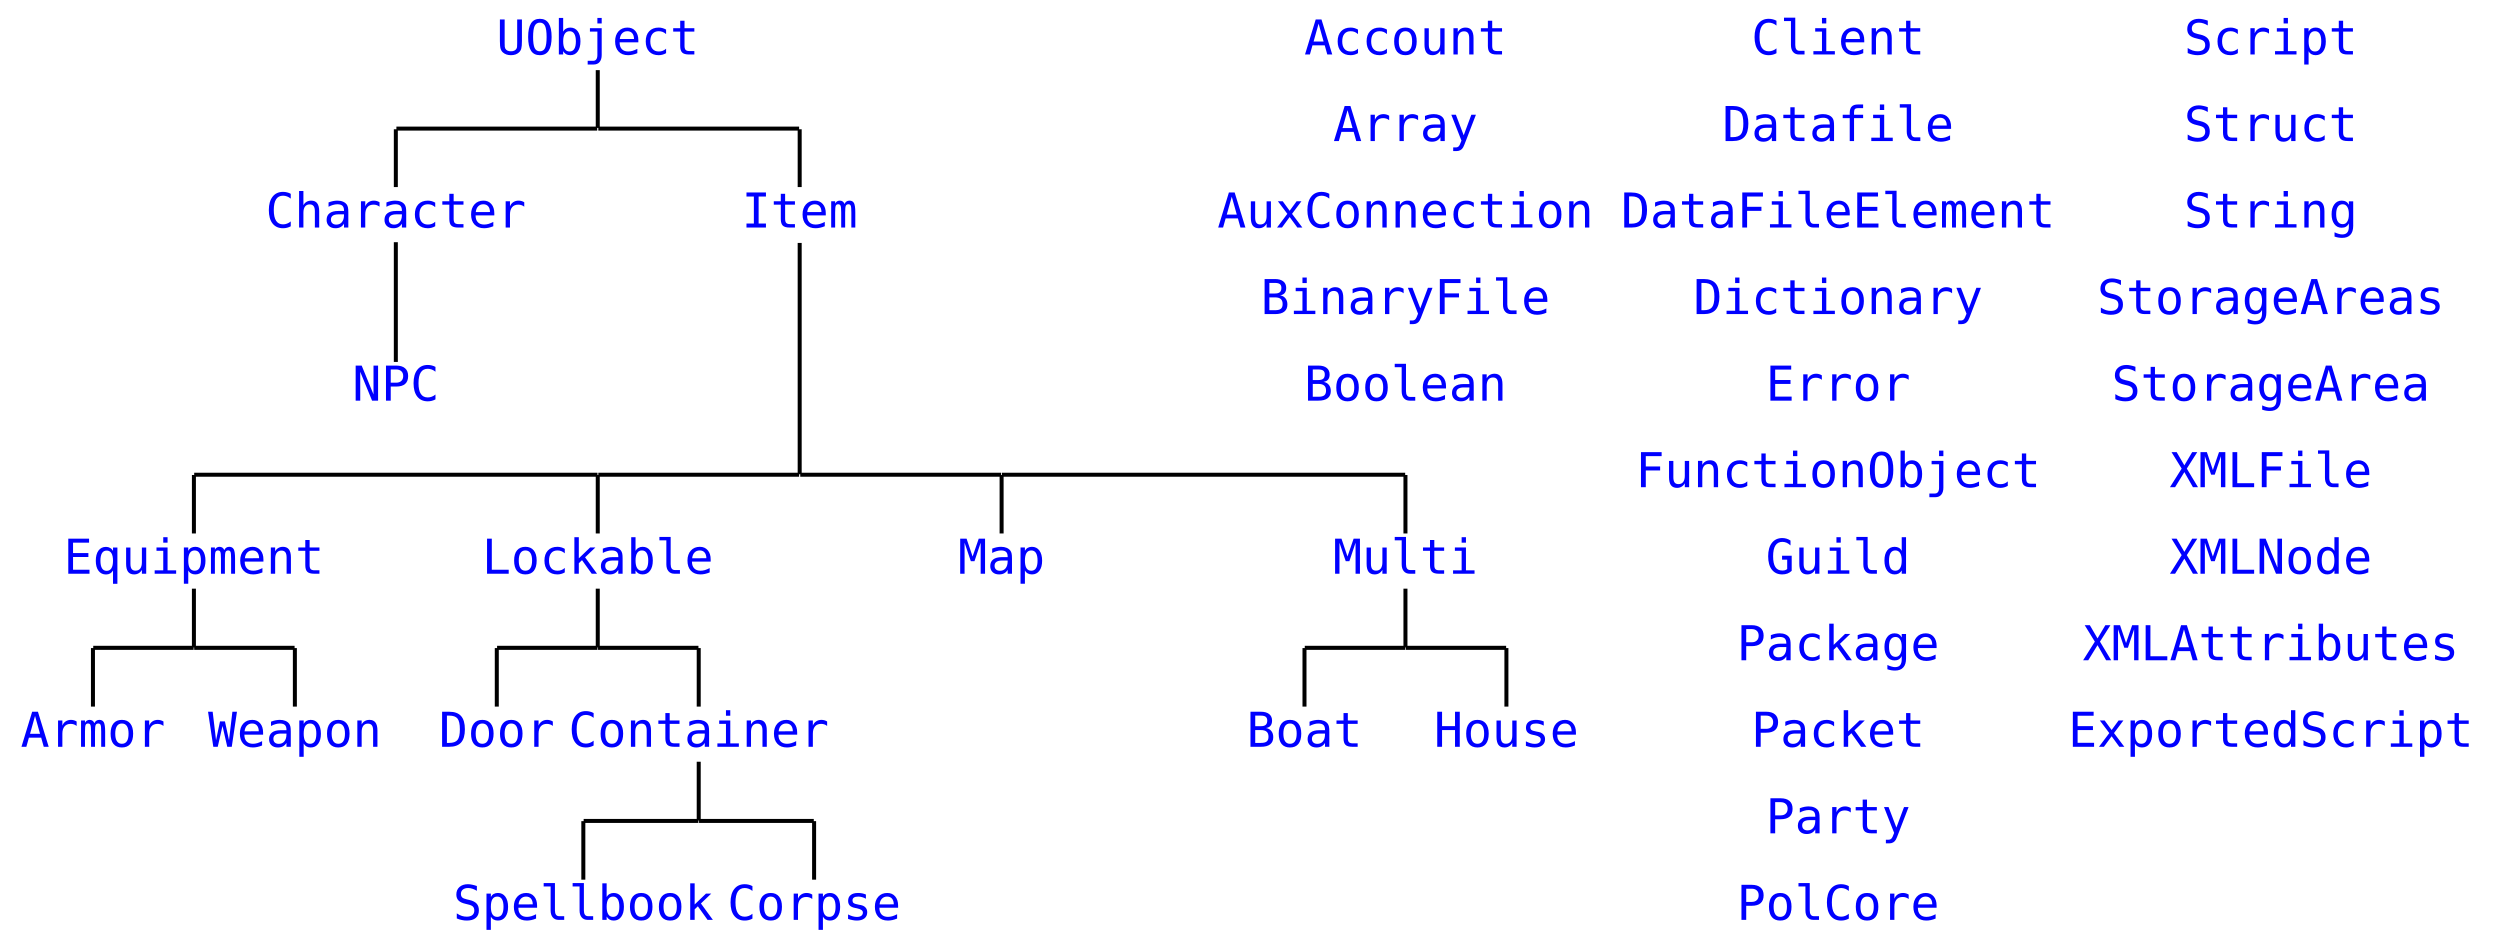
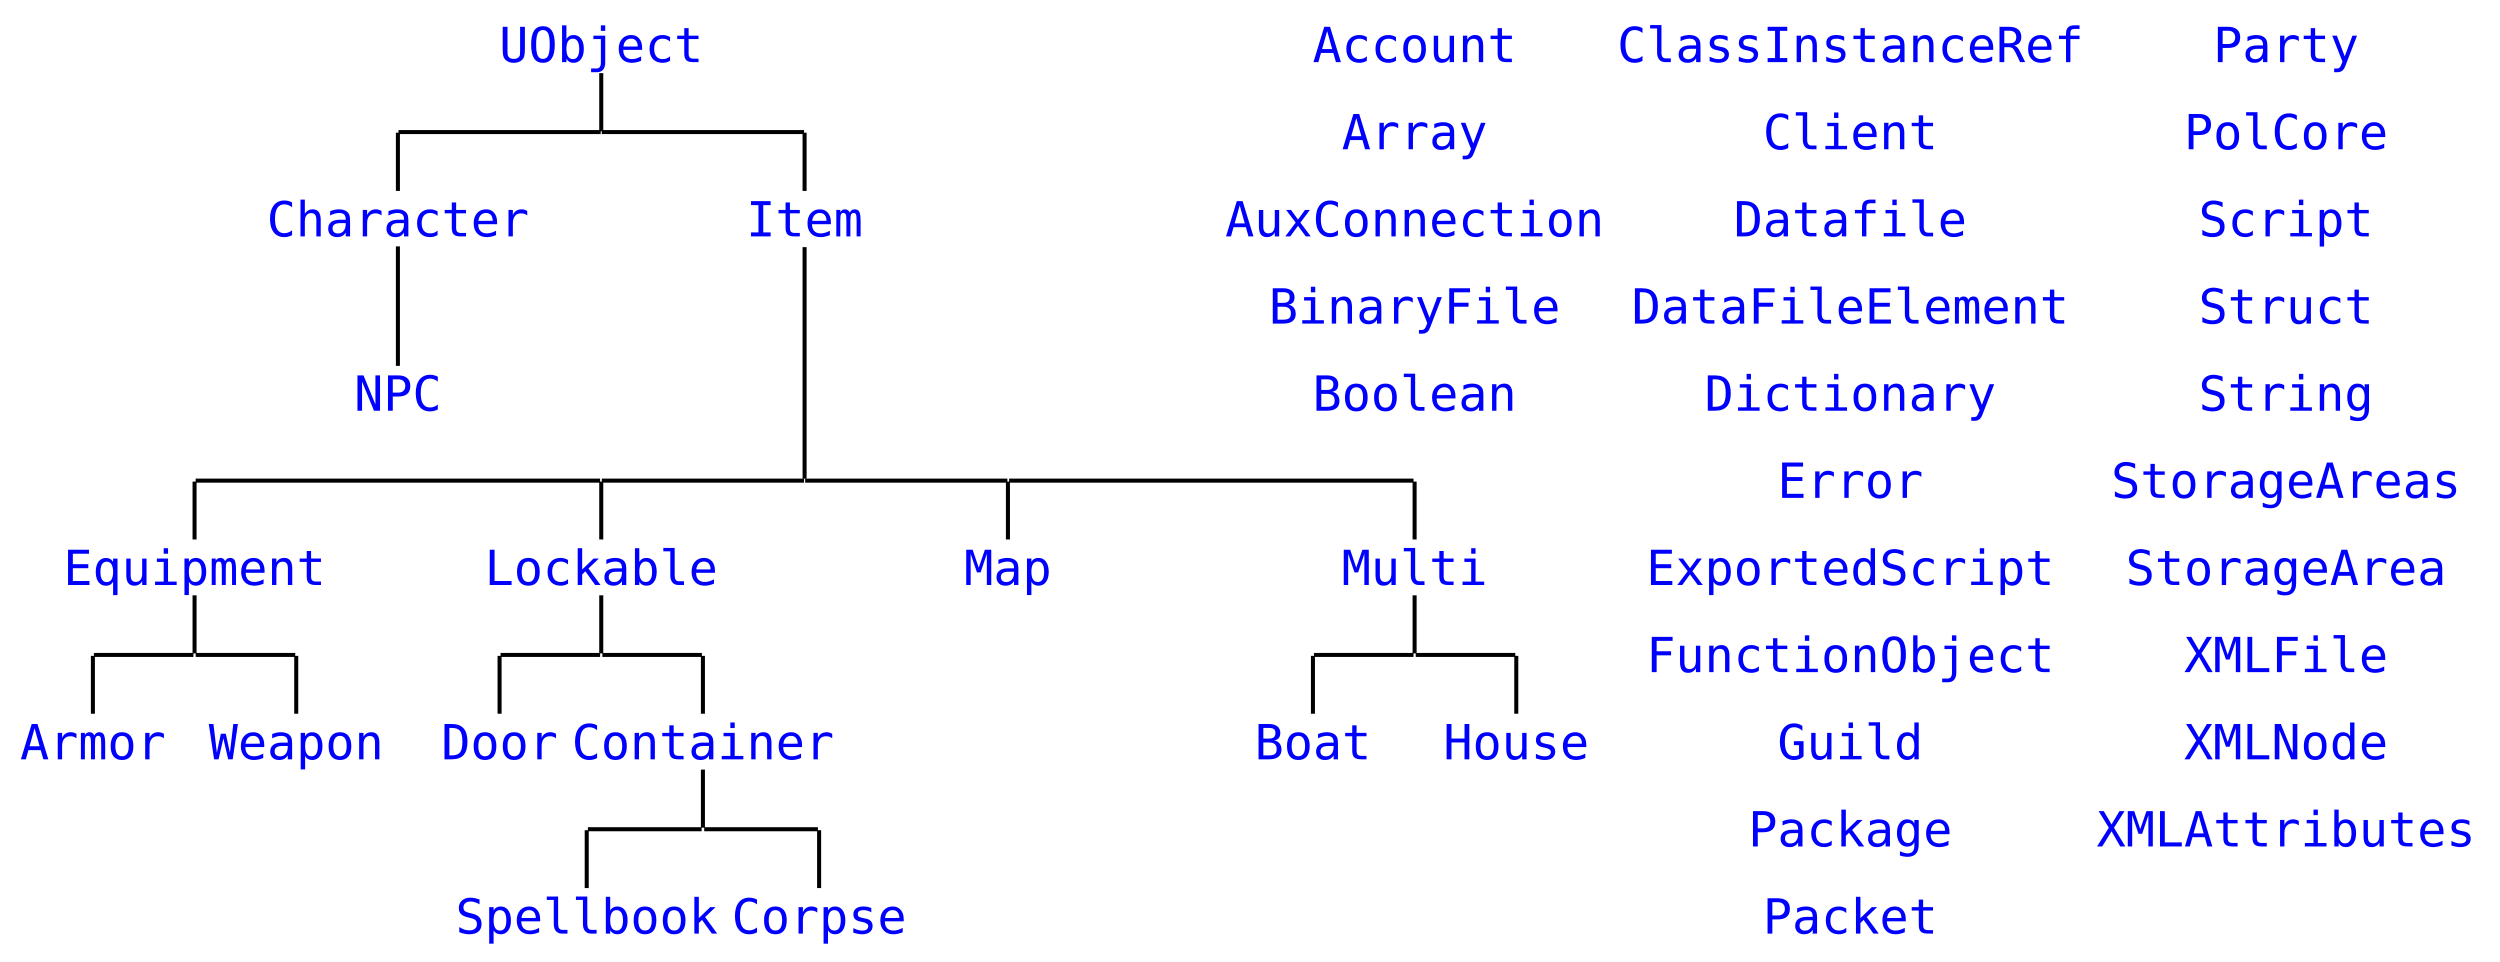
- <svg xmlns="http://www.w3.org/2000/svg" xmlns:xlink="http://www.w3.org/1999/xlink" width="624pt" height="237pt" viewBox="0.00 0.00 623.60 237.00">
-   <g id="graph0" class="graph" transform="scale(1 1) rotate(0) translate(4 233)">
+ <svg xmlns="http://www.w3.org/2000/svg" xmlns:xlink="http://www.w3.org/1999/xlink" width="619pt" height="238pt" viewBox="0.00 0.00 619.10 238.25">
+   <g id="graph0" class="graph" transform="scale(1 1) rotate(0) translate(4 234.25)">
    <g id="node1" class="node">
      <g id="a_node1">
        <a xlink:href="#UObject" xlink:title="UObject" target="_top">
-           <text text-anchor="middle" x="145" y="-219.4" font-family="monospace" font-size="12.00" fill="blue">UObject</text>
+           <text text-anchor="middle" x="144.75" y="-218.85" font-family="monospace" font-size="12.00" fill="blue">UObject</text>
        </a>
      </g>
    </g>
    <g id="edge1" class="edge">
-       <path fill="none" stroke="black" d="M145,-215.5C145,-215.5 145,-202.67 145,-201.06" />
+       <path fill="none" stroke="black" d="M144.75,-216.12C144.75,-216.12 144.75,-203.29 144.75,-201.69" />
    </g>
    <g id="node2" class="node">
      <g id="a_node2">
        <a xlink:href="#Character" xlink:title="Character" target="_top">
-           <text text-anchor="middle" x="94.6" y="-176.2" font-family="monospace" font-size="12.00" fill="blue">Character</text>
+           <text text-anchor="middle" x="94.35" y="-175.65" font-family="monospace" font-size="12.00" fill="blue">Character</text>
        </a>
      </g>
    </g>
    <g id="node4" class="node">
      <g id="a_node4">
        <a xlink:href="#NPC" xlink:title="NPC" target="_top">
-           <text text-anchor="middle" x="94.6" y="-133" font-family="monospace" font-size="12.00" fill="blue">NPC</text>
+           <text text-anchor="middle" x="94.35" y="-132.45" font-family="monospace" font-size="12.00" fill="blue">NPC</text>
        </a>
      </g>
    </g>
    <g id="edge6" class="edge">
-       <path fill="none" stroke="black" d="M94.6,-172.55C94.6,-164.39 94.6,-150.74 94.6,-142.66" />
+       <path fill="none" stroke="black" d="M94.35,-173.17C94.35,-165.11 94.35,-151.68 94.35,-143.57" />
    </g>
    <g id="node3" class="node">
      <g id="a_node3">
        <a xlink:href="#Item" xlink:title="Item" target="_top">
-           <text text-anchor="middle" x="195.4" y="-176.2" font-family="monospace" font-size="12.00" fill="blue">Item</text>
+           <text text-anchor="middle" x="195.15" y="-175.65" font-family="monospace" font-size="12.00" fill="blue">Item</text>
        </a>
      </g>
    </g>
    <g id="edge7" class="edge">
-       <path fill="none" stroke="black" d="M195.4,-172.37C195.4,-156.17 195.4,-117.05 195.4,-114.62" />
+       <path fill="none" stroke="black" d="M195.15,-172.99C195.15,-157.32 195.15,-120.17 195.15,-115.59" />
    </g>
    <g id="node5" class="node">
      <g id="a_node5">
        <a xlink:href="#Equipment" xlink:title="Equipment" target="_top">
-           <text text-anchor="middle" x="44.2" y="-89.8" font-family="monospace" font-size="12.00" fill="blue">Equipment</text>
+           <text text-anchor="middle" x="43.95" y="-89.25" font-family="monospace" font-size="12.00" fill="blue">Equipment</text>
        </a>
      </g>
    </g>
    <g id="edge16" class="edge">
-       <path fill="none" stroke="black" d="M44.2,-86.07C44.2,-80.13 44.2,-72.35 44.2,-71.4" />
+       <path fill="none" stroke="black" d="M43.95,-86.69C43.95,-81.15 43.95,-74 43.95,-72.3" />
    </g>
    <g id="node6" class="node">
      <g id="a_node6">
        <a xlink:href="#Lockable" xlink:title="Lockable" target="_top">
-           <text text-anchor="middle" x="145" y="-89.8" font-family="monospace" font-size="12.00" fill="blue">Lockable</text>
+           <text text-anchor="middle" x="144.75" y="-89.25" font-family="monospace" font-size="12.00" fill="blue">Lockable</text>
        </a>
      </g>
    </g>
    <g id="edge21" class="edge">
-       <path fill="none" stroke="black" d="M145,-86.07C145,-80.13 145,-72.35 145,-71.4" />
+       <path fill="none" stroke="black" d="M144.75,-86.69C144.75,-81.15 144.75,-74 144.75,-72.3" />
    </g>
    <g id="node7" class="node">
      <g id="a_node7">
        <a xlink:href="#Map" xlink:title="Map" target="_top">
-           <text text-anchor="middle" x="245.8" y="-89.8" font-family="monospace" font-size="12.00" fill="blue">Map</text>
+           <text text-anchor="middle" x="245.55" y="-89.25" font-family="monospace" font-size="12.00" fill="blue">Map</text>
        </a>
      </g>
    </g>
    <g id="node8" class="node">
      <g id="a_node8">
        <a xlink:href="#Multi" xlink:title="Multi" target="_top">
-           <text text-anchor="middle" x="346.6" y="-89.8" font-family="monospace" font-size="12.00" fill="blue">Multi</text>
+           <text text-anchor="middle" x="346.35" y="-89.25" font-family="monospace" font-size="12.00" fill="blue">Multi</text>
        </a>
      </g>
    </g>
    <g id="edge26" class="edge">
-       <path fill="none" stroke="black" d="M346.6,-86.07C346.6,-80.13 346.6,-72.35 346.6,-71.4" />
+       <path fill="none" stroke="black" d="M346.35,-86.69C346.35,-81.15 346.35,-74 346.35,-72.3" />
    </g>
    <g id="node9" class="node">
      <g id="a_node9">
        <a xlink:href="#Armor" xlink:title="Armor" target="_top">
-           <text text-anchor="middle" x="19" y="-46.6" font-family="monospace" font-size="12.00" fill="blue">Armor</text>
+           <text text-anchor="middle" x="18.75" y="-46.05" font-family="monospace" font-size="12.00" fill="blue">Armor</text>
        </a>
      </g>
    </g>
    <g id="node10" class="node">
      <g id="a_node10">
        <a xlink:href="#Weapon" xlink:title="Weapon" target="_top">
-           <text text-anchor="middle" x="69.4" y="-46.6" font-family="monospace" font-size="12.00" fill="blue">Weapon</text>
+           <text text-anchor="middle" x="69.15" y="-46.05" font-family="monospace" font-size="12.00" fill="blue">Weapon</text>
        </a>
      </g>
    </g>
    <g id="node11" class="node">
      <g id="a_node11">
        <a xlink:href="#Door" xlink:title="Door" target="_top">
-           <text text-anchor="middle" x="119.8" y="-46.6" font-family="monospace" font-size="12.00" fill="blue">Door</text>
+           <text text-anchor="middle" x="119.55" y="-46.05" font-family="monospace" font-size="12.00" fill="blue">Door</text>
        </a>
      </g>
    </g>
    <g id="node12" class="node">
      <g id="a_node12">
        <a xlink:href="#Container" xlink:title="Container" target="_top">
-           <text text-anchor="middle" x="170.2" y="-46.6" font-family="monospace" font-size="12.00" fill="blue">Container</text>
+           <text text-anchor="middle" x="169.95" y="-46.05" font-family="monospace" font-size="12.00" fill="blue">Container</text>
        </a>
      </g>
    </g>
    <g id="edge31" class="edge">
-       <path fill="none" stroke="black" d="M170.2,-42.87C170.2,-36.93 170.2,-29.15 170.2,-28.2" />
+       <path fill="none" stroke="black" d="M169.95,-43.49C169.95,-37.95 169.95,-30.8 169.95,-29.1" />
    </g>
    <g id="node13" class="node">
      <g id="a_node13">
        <a xlink:href="#Boat" xlink:title="Boat" target="_top">
-           <text text-anchor="middle" x="321.4" y="-46.6" font-family="monospace" font-size="12.00" fill="blue">Boat</text>
+           <text text-anchor="middle" x="321.15" y="-46.05" font-family="monospace" font-size="12.00" fill="blue">Boat</text>
        </a>
      </g>
    </g>
    <g id="node14" class="node">
      <g id="a_node14">
        <a xlink:href="#House" xlink:title="House" target="_top">
-           <text text-anchor="middle" x="371.8" y="-46.6" font-family="monospace" font-size="12.00" fill="blue">House</text>
+           <text text-anchor="middle" x="371.55" y="-46.05" font-family="monospace" font-size="12.00" fill="blue">House</text>
        </a>
      </g>
    </g>
    <g id="node15" class="node">
      <g id="a_node15">
        <a xlink:href="#Spellbook" xlink:title="Spellbook" target="_top">
-           <text text-anchor="middle" x="141.4" y="-3.4" font-family="monospace" font-size="12.00" fill="blue">Spellbook</text>
+           <text text-anchor="middle" x="141.15" y="-2.85" font-family="monospace" font-size="12.00" fill="blue">Spellbook</text>
        </a>
      </g>
    </g>
    <g id="node16" class="node">
      <g id="a_node16">
        <a xlink:href="#Corpse" xlink:title="Corpse" target="_top">
-           <text text-anchor="middle" x="199" y="-3.4" font-family="monospace" font-size="12.00" fill="blue">Corpse</text>
+           <text text-anchor="middle" x="198.75" y="-2.85" font-family="monospace" font-size="12.00" fill="blue">Corpse</text>
        </a>
      </g>
    </g>
    <g id="node17" class="node">
      <g id="a_node17">
        <a xlink:href="#Account" xlink:title="Account" target="_top">
-           <text text-anchor="middle" x="346.6" y="-219.4" font-family="monospace" font-size="12.00" fill="blue">Account</text>
+           <text text-anchor="middle" x="346.35" y="-218.85" font-family="monospace" font-size="12.00" fill="blue">Account</text>
        </a>
      </g>
    </g>
    <g id="node18" class="node">
      <g id="a_node18">
        <a xlink:href="#Array" xlink:title="Array" target="_top">
-           <text text-anchor="middle" x="346.6" y="-197.8" font-family="monospace" font-size="12.00" fill="blue">Array</text>
+           <text text-anchor="middle" x="346.35" y="-197.25" font-family="monospace" font-size="12.00" fill="blue">Array</text>
        </a>
      </g>
    </g>
    <g id="node19" class="node">
      <g id="a_node19">
        <a xlink:href="#AuxConnection" xlink:title="AuxConnection" target="_top">
-           <text text-anchor="middle" x="346.6" y="-176.2" font-family="monospace" font-size="12.00" fill="blue">AuxConnection</text>
+           <text text-anchor="middle" x="346.35" y="-175.65" font-family="monospace" font-size="12.00" fill="blue">AuxConnection</text>
        </a>
      </g>
    </g>
    <g id="node20" class="node">
      <g id="a_node20">
        <a xlink:href="#BinaryFile" xlink:title="BinaryFile" target="_top">
-           <text text-anchor="middle" x="346.6" y="-154.6" font-family="monospace" font-size="12.00" fill="blue">BinaryFile</text>
+           <text text-anchor="middle" x="346.35" y="-154.05" font-family="monospace" font-size="12.00" fill="blue">BinaryFile</text>
        </a>
      </g>
    </g>
    <g id="node21" class="node">
      <g id="a_node21">
        <a xlink:href="#Boolean" xlink:title="Boolean" target="_top">
-           <text text-anchor="middle" x="346.6" y="-133" font-family="monospace" font-size="12.00" fill="blue">Boolean</text>
+           <text text-anchor="middle" x="346.35" y="-132.45" font-family="monospace" font-size="12.00" fill="blue">Boolean</text>
        </a>
      </g>
    </g>
    <g id="node22" class="node">
      <g id="a_node22">
-         <a xlink:href="#Client" xlink:title="Client" target="_top">
-           <text text-anchor="middle" x="454.6" y="-219.4" font-family="monospace" font-size="12.00" fill="blue">Client</text>
+         <a xlink:href="#ClassInstanceRef" xlink:title="ClassInstanceRef" target="_top">
+           <text text-anchor="middle" x="454.35" y="-218.85" font-family="monospace" font-size="12.00" fill="blue">ClassInstanceRef</text>
        </a>
      </g>
    </g>
    <g id="node23" class="node">
      <g id="a_node23">
-         <a xlink:href="#Datafile" xlink:title="Datafile" target="_top">
-           <text text-anchor="middle" x="454.6" y="-197.8" font-family="monospace" font-size="12.00" fill="blue">Datafile</text>
+         <a xlink:href="#Client" xlink:title="Client" target="_top">
+           <text text-anchor="middle" x="454.35" y="-197.25" font-family="monospace" font-size="12.00" fill="blue">Client</text>
        </a>
      </g>
    </g>
    <g id="node24" class="node">
      <g id="a_node24">
-         <a xlink:href="#DataFileElement" xlink:title="DataFileElement" target="_top">
-           <text text-anchor="middle" x="454.6" y="-176.2" font-family="monospace" font-size="12.00" fill="blue">DataFileElement</text>
+         <a xlink:href="#Datafile" xlink:title="Datafile" target="_top">
+           <text text-anchor="middle" x="454.35" y="-175.65" font-family="monospace" font-size="12.00" fill="blue">Datafile</text>
        </a>
      </g>
    </g>
    <g id="node25" class="node">
      <g id="a_node25">
-         <a xlink:href="#Dictionary" xlink:title="Dictionary" target="_top">
-           <text text-anchor="middle" x="454.6" y="-154.6" font-family="monospace" font-size="12.00" fill="blue">Dictionary</text>
+         <a xlink:href="#DataFileElement" xlink:title="DataFileElement" target="_top">
+           <text text-anchor="middle" x="454.35" y="-154.05" font-family="monospace" font-size="12.00" fill="blue">DataFileElement</text>
        </a>
      </g>
    </g>
    <g id="node26" class="node">
      <g id="a_node26">
-         <a xlink:href="#Error" xlink:title="Error" target="_top">
-           <text text-anchor="middle" x="454.6" y="-133" font-family="monospace" font-size="12.00" fill="blue">Error</text>
+         <a xlink:href="#Dictionary" xlink:title="Dictionary" target="_top">
+           <text text-anchor="middle" x="454.35" y="-132.45" font-family="monospace" font-size="12.00" fill="blue">Dictionary</text>
        </a>
      </g>
    </g>
    <g id="node27" class="node">
      <g id="a_node27">
-         <a xlink:href="#FunctionObject" xlink:title="FunctionObject" target="_top">
-           <text text-anchor="middle" x="454.6" y="-111.4" font-family="monospace" font-size="12.00" fill="blue">FunctionObject</text>
+         <a xlink:href="#Error" xlink:title="Error" target="_top">
+           <text text-anchor="middle" x="454.35" y="-110.85" font-family="monospace" font-size="12.00" fill="blue">Error</text>
        </a>
      </g>
    </g>
    <g id="node28" class="node">
      <g id="a_node28">
-         <a xlink:href="#Guild" xlink:title="Guild" target="_top">
-           <text text-anchor="middle" x="454.6" y="-89.8" font-family="monospace" font-size="12.00" fill="blue">Guild</text>
+         <a xlink:href="#ExportedScript" xlink:title="ExportedScript" target="_top">
+           <text text-anchor="middle" x="454.35" y="-89.25" font-family="monospace" font-size="12.00" fill="blue">ExportedScript</text>
        </a>
      </g>
    </g>
    <g id="node29" class="node">
      <g id="a_node29">
-         <a xlink:href="#Package" xlink:title="Package" target="_top">
-           <text text-anchor="middle" x="454.6" y="-68.2" font-family="monospace" font-size="12.00" fill="blue">Package</text>
+         <a xlink:href="#FunctionObject" xlink:title="FunctionObject" target="_top">
+           <text text-anchor="middle" x="454.35" y="-67.65" font-family="monospace" font-size="12.00" fill="blue">FunctionObject</text>
        </a>
      </g>
    </g>
    <g id="node30" class="node">
      <g id="a_node30">
-         <a xlink:href="#Packet" xlink:title="Packet" target="_top">
-           <text text-anchor="middle" x="454.6" y="-46.6" font-family="monospace" font-size="12.00" fill="blue">Packet</text>
+         <a xlink:href="#Guild" xlink:title="Guild" target="_top">
+           <text text-anchor="middle" x="454.35" y="-46.05" font-family="monospace" font-size="12.00" fill="blue">Guild</text>
        </a>
      </g>
    </g>
    <g id="node31" class="node">
      <g id="a_node31">
-         <a xlink:href="#Party" xlink:title="Party" target="_top">
-           <text text-anchor="middle" x="454.6" y="-25" font-family="monospace" font-size="12.00" fill="blue">Party</text>
+         <a xlink:href="#Package" xlink:title="Package" target="_top">
+           <text text-anchor="middle" x="454.35" y="-24.45" font-family="monospace" font-size="12.00" fill="blue">Package</text>
        </a>
      </g>
    </g>
    <g id="node32" class="node">
      <g id="a_node32">
-         <a xlink:href="#Polcore" xlink:title="PolCore" target="_top">
-           <text text-anchor="middle" x="454.6" y="-3.4" font-family="monospace" font-size="12.00" fill="blue">PolCore</text>
+         <a xlink:href="#Packet" xlink:title="Packet" target="_top">
+           <text text-anchor="middle" x="454.35" y="-2.85" font-family="monospace" font-size="12.00" fill="blue">Packet</text>
        </a>
      </g>
    </g>
    <g id="node33" class="node">
      <g id="a_node33">
-         <a xlink:href="#Script" xlink:title="Script" target="_top">
-           <text text-anchor="middle" x="562.6" y="-219.4" font-family="monospace" font-size="12.00" fill="blue">Script</text>
+         <a xlink:href="#Party" xlink:title="Party" target="_top">
+           <text text-anchor="middle" x="562.35" y="-218.85" font-family="monospace" font-size="12.00" fill="blue">Party</text>
        </a>
      </g>
    </g>
    <g id="node34" class="node">
      <g id="a_node34">
-         <a xlink:href="#Struct" xlink:title="Struct" target="_top">
-           <text text-anchor="middle" x="562.6" y="-197.8" font-family="monospace" font-size="12.00" fill="blue">Struct</text>
+         <a xlink:href="#Polcore" xlink:title="PolCore" target="_top">
+           <text text-anchor="middle" x="562.35" y="-197.25" font-family="monospace" font-size="12.00" fill="blue">PolCore</text>
        </a>
      </g>
    </g>
    <g id="node35" class="node">
      <g id="a_node35">
-         <a xlink:href="#String" xlink:title="String" target="_top">
-           <text text-anchor="middle" x="562.6" y="-176.2" font-family="monospace" font-size="12.00" fill="blue">String</text>
+         <a xlink:href="#Script" xlink:title="Script" target="_top">
+           <text text-anchor="middle" x="562.35" y="-175.65" font-family="monospace" font-size="12.00" fill="blue">Script</text>
        </a>
      </g>
    </g>
    <g id="node36" class="node">
      <g id="a_node36">
-         <a xlink:href="#StorageAreas" xlink:title="StorageAreas" target="_top">
-           <text text-anchor="middle" x="562.6" y="-154.6" font-family="monospace" font-size="12.00" fill="blue">StorageAreas</text>
+         <a xlink:href="#Struct" xlink:title="Struct" target="_top">
+           <text text-anchor="middle" x="562.35" y="-154.05" font-family="monospace" font-size="12.00" fill="blue">Struct</text>
        </a>
      </g>
    </g>
    <g id="node37" class="node">
      <g id="a_node37">
-         <a xlink:href="#StorageArea" xlink:title="StorageArea" target="_top">
-           <text text-anchor="middle" x="562.6" y="-133" font-family="monospace" font-size="12.00" fill="blue">StorageArea</text>
+         <a xlink:href="#String" xlink:title="String" target="_top">
+           <text text-anchor="middle" x="562.35" y="-132.45" font-family="monospace" font-size="12.00" fill="blue">String</text>
        </a>
      </g>
    </g>
    <g id="node38" class="node">
      <g id="a_node38">
-         <a xlink:href="#XMLFile" xlink:title="XMLFile" target="_top">
-           <text text-anchor="middle" x="562.6" y="-111.4" font-family="monospace" font-size="12.00" fill="blue">XMLFile</text>
+         <a xlink:href="#StorageAreas" xlink:title="StorageAreas" target="_top">
+           <text text-anchor="middle" x="562.35" y="-110.85" font-family="monospace" font-size="12.00" fill="blue">StorageAreas</text>
        </a>
      </g>
    </g>
    <g id="node39" class="node">
      <g id="a_node39">
-         <a xlink:href="#XMLNode" xlink:title="XMLNode" target="_top">
-           <text text-anchor="middle" x="562.6" y="-89.8" font-family="monospace" font-size="12.00" fill="blue">XMLNode</text>
+         <a xlink:href="#StorageArea" xlink:title="StorageArea" target="_top">
+           <text text-anchor="middle" x="562.35" y="-89.25" font-family="monospace" font-size="12.00" fill="blue">StorageArea</text>
        </a>
      </g>
    </g>
    <g id="node40" class="node">
      <g id="a_node40">
-         <a xlink:href="#XMLAttributes" xlink:title="XMLAttributes" target="_top">
-           <text text-anchor="middle" x="562.6" y="-68.2" font-family="monospace" font-size="12.00" fill="blue">XMLAttributes</text>
+         <a xlink:href="#XMLFile" xlink:title="XMLFile" target="_top">
+           <text text-anchor="middle" x="562.35" y="-67.65" font-family="monospace" font-size="12.00" fill="blue">XMLFile</text>
        </a>
      </g>
    </g>
    <g id="node41" class="node">
      <g id="a_node41">
-         <a xlink:href="#ExportedScript" xlink:title="ExportedScript" target="_top">
-           <text text-anchor="middle" x="562.6" y="-46.6" font-family="monospace" font-size="12.00" fill="blue">ExportedScript</text>
+         <a xlink:href="#XMLNode" xlink:title="XMLNode" target="_top">
+           <text text-anchor="middle" x="562.35" y="-46.05" font-family="monospace" font-size="12.00" fill="blue">XMLNode</text>
+         </a>
+       </g>
+     </g>
+     <g id="node42" class="node">
+       <g id="a_node42">
+         <a xlink:href="#XMLAttributes" xlink:title="XMLAttributes" target="_top">
+           <text text-anchor="middle" x="562.35" y="-24.45" font-family="monospace" font-size="12.00" fill="blue">XMLAttributes</text>
        </a>
      </g>
    </g>
    <g id="edge2" class="edge">
-       <path fill="none" stroke="black" d="M144.86,-200.9C141.99,-200.9 97.51,-200.9 94.74,-200.9" />
+       <path fill="none" stroke="black" d="M144.61,-201.52C141.74,-201.52 97.26,-201.52 94.49,-201.52" />
    </g>
    <g id="edge3" class="edge">
-       <path fill="none" stroke="black" d="M145.14,-200.9C148.01,-200.9 192.49,-200.9 195.26,-200.9" />
+       <path fill="none" stroke="black" d="M144.89,-201.52C147.76,-201.52 192.24,-201.52 195.01,-201.52" />
    </g>
    <g id="edge4" class="edge">
-       <path fill="none" stroke="black" d="M94.6,-200.74C94.6,-199.13 94.6,-186.3 94.6,-186.3" />
+       <path fill="none" stroke="black" d="M94.35,-201.36C94.35,-199.76 94.35,-186.92 94.35,-186.92" />
    </g>
    <g id="edge5" class="edge">
-       <path fill="none" stroke="black" d="M195.4,-200.74C195.4,-199.13 195.4,-186.3 195.4,-186.3" />
+       <path fill="none" stroke="black" d="M195.15,-201.36C195.15,-199.76 195.15,-186.92 195.15,-186.92" />
    </g>
    <g id="edge8" class="edge">
-       <path fill="none" stroke="black" d="M195.26,-114.5C192.39,-114.5 147.91,-114.5 145.14,-114.5" />
+       <path fill="none" stroke="black" d="M195.01,-115.12C192.14,-115.12 147.66,-115.12 144.89,-115.12" />
    </g>
    <g id="edge9" class="edge">
-       <path fill="none" stroke="black" d="M195.54,-114.5C198.41,-114.5 242.89,-114.5 245.66,-114.5" />
+       <path fill="none" stroke="black" d="M195.29,-115.12C198.16,-115.12 242.64,-115.12 245.41,-115.12" />
    </g>
    <g id="edge12" class="edge">
-       <path fill="none" stroke="black" d="M44.2,-114.44C44.2,-113.67 44.2,-105.84 44.2,-99.84" />
+       <path fill="none" stroke="black" d="M43.95,-114.88C43.95,-113.47 43.95,-106.21 43.95,-100.54" />
    </g>
    <g id="edge13" class="edge">
-       <path fill="none" stroke="black" d="M145,-114.44C145,-113.67 145,-105.84 145,-99.84" />
+       <path fill="none" stroke="black" d="M144.75,-114.88C144.75,-113.47 144.75,-106.21 144.75,-100.54" />
    </g>
    <g id="edge10" class="edge">
-       <path fill="none" stroke="black" d="M144.93,-114.5C141.92,-114.5 47.23,-114.5 44.27,-114.5" />
+       <path fill="none" stroke="black" d="M144.46,-115.12C138.73,-115.12 49.78,-115.12 44.22,-115.12" />
    </g>
    <g id="edge14" class="edge">
-       <path fill="none" stroke="black" d="M245.8,-114.44C245.8,-113.67 245.8,-105.84 245.8,-99.84" />
+       <path fill="none" stroke="black" d="M245.55,-114.88C245.55,-113.47 245.55,-106.21 245.55,-100.54" />
    </g>
    <g id="edge11" class="edge">
-       <path fill="none" stroke="black" d="M245.87,-114.5C248.88,-114.5 343.57,-114.5 346.53,-114.5" />
+       <path fill="none" stroke="black" d="M245.84,-115.12C251.57,-115.12 340.52,-115.12 346.08,-115.12" />
    </g>
    <g id="edge15" class="edge">
-       <path fill="none" stroke="black" d="M346.6,-114.44C346.6,-113.67 346.6,-105.84 346.6,-99.84" />
+       <path fill="none" stroke="black" d="M346.35,-114.88C346.35,-113.47 346.35,-106.21 346.35,-100.54" />
    </g>
    <g id="edge17" class="edge">
-       <path fill="none" stroke="black" d="M44.13,-71.3C42.7,-71.3 20.46,-71.3 19.07,-71.3" />
+       <path fill="none" stroke="black" d="M43.67,-71.92C41.07,-71.92 21.44,-71.92 19,-71.92" />
    </g>
    <g id="edge18" class="edge">
-       <path fill="none" stroke="black" d="M44.27,-71.3C45.7,-71.3 67.94,-71.3 69.33,-71.3" />
+       <path fill="none" stroke="black" d="M44.23,-71.92C46.83,-71.92 66.46,-71.92 68.9,-71.92" />
    </g>
    <g id="edge19" class="edge">
-       <path fill="none" stroke="black" d="M19,-71.24C19,-70.47 19,-62.64 19,-56.64" />
+       <path fill="none" stroke="black" d="M18.75,-71.68C18.75,-70.27 18.75,-63.01 18.75,-57.34" />
    </g>
    <g id="edge20" class="edge">
-       <path fill="none" stroke="black" d="M69.4,-71.24C69.4,-70.47 69.4,-62.64 69.4,-56.64" />
+       <path fill="none" stroke="black" d="M69.15,-71.68C69.15,-70.27 69.15,-63.01 69.15,-57.34" />
    </g>
    <g id="edge22" class="edge">
-       <path fill="none" stroke="black" d="M144.93,-71.3C143.5,-71.3 121.26,-71.3 119.87,-71.3" />
+       <path fill="none" stroke="black" d="M144.47,-71.92C141.87,-71.92 122.24,-71.92 119.8,-71.92" />
    </g>
    <g id="edge23" class="edge">
-       <path fill="none" stroke="black" d="M145.07,-71.3C146.5,-71.3 168.74,-71.3 170.13,-71.3" />
+       <path fill="none" stroke="black" d="M145.03,-71.92C147.63,-71.92 167.26,-71.92 169.7,-71.92" />
    </g>
    <g id="edge24" class="edge">
-       <path fill="none" stroke="black" d="M119.8,-71.24C119.8,-70.47 119.8,-62.64 119.8,-56.64" />
+       <path fill="none" stroke="black" d="M119.55,-71.68C119.55,-70.27 119.55,-63.01 119.55,-57.34" />
    </g>
    <g id="edge25" class="edge">
-       <path fill="none" stroke="black" d="M170.2,-71.24C170.2,-70.47 170.2,-62.64 170.2,-56.64" />
+       <path fill="none" stroke="black" d="M169.95,-71.68C169.95,-70.27 169.95,-63.01 169.95,-57.34" />
    </g>
    <g id="edge27" class="edge">
-       <path fill="none" stroke="black" d="M346.53,-71.3C345.1,-71.3 322.86,-71.3 321.47,-71.3" />
+       <path fill="none" stroke="black" d="M346.07,-71.92C343.47,-71.92 323.84,-71.92 321.4,-71.92" />
    </g>
    <g id="edge28" class="edge">
-       <path fill="none" stroke="black" d="M346.67,-71.3C348.1,-71.3 370.34,-71.3 371.73,-71.3" />
+       <path fill="none" stroke="black" d="M346.63,-71.92C349.23,-71.92 368.86,-71.92 371.3,-71.92" />
    </g>
    <g id="edge29" class="edge">
-       <path fill="none" stroke="black" d="M321.4,-71.24C321.4,-70.47 321.4,-62.64 321.4,-56.64" />
+       <path fill="none" stroke="black" d="M321.15,-71.68C321.15,-70.27 321.15,-63.01 321.15,-57.34" />
    </g>
    <g id="edge30" class="edge">
-       <path fill="none" stroke="black" d="M371.8,-71.24C371.8,-70.47 371.8,-62.64 371.8,-56.64" />
+       <path fill="none" stroke="black" d="M371.55,-71.68C371.55,-70.27 371.55,-63.01 371.55,-57.34" />
    </g>
    <g id="edge32" class="edge">
-       <path fill="none" stroke="black" d="M170.12,-28.1C168.48,-28.1 143.06,-28.1 141.48,-28.1" />
+       <path fill="none" stroke="black" d="M169.63,-28.72C166.66,-28.72 144.23,-28.72 141.44,-28.72" />
    </g>
    <g id="edge33" class="edge">
-       <path fill="none" stroke="black" d="M170.28,-28.1C171.92,-28.1 197.34,-28.1 198.92,-28.1" />
+       <path fill="none" stroke="black" d="M170.27,-28.72C173.24,-28.72 195.67,-28.72 198.46,-28.72" />
    </g>
    <g id="edge34" class="edge">
-       <path fill="none" stroke="black" d="M141.4,-28.04C141.4,-27.27 141.4,-19.44 141.4,-13.44" />
+       <path fill="none" stroke="black" d="M141.15,-28.48C141.15,-27.07 141.15,-19.81 141.15,-14.14" />
    </g>
    <g id="edge35" class="edge">
-       <path fill="none" stroke="black" d="M199,-28.04C199,-27.27 199,-19.44 199,-13.44" />
+       <path fill="none" stroke="black" d="M198.75,-28.48C198.75,-27.07 198.75,-19.81 198.75,-14.14" />
    </g>
  </g>
</svg>
